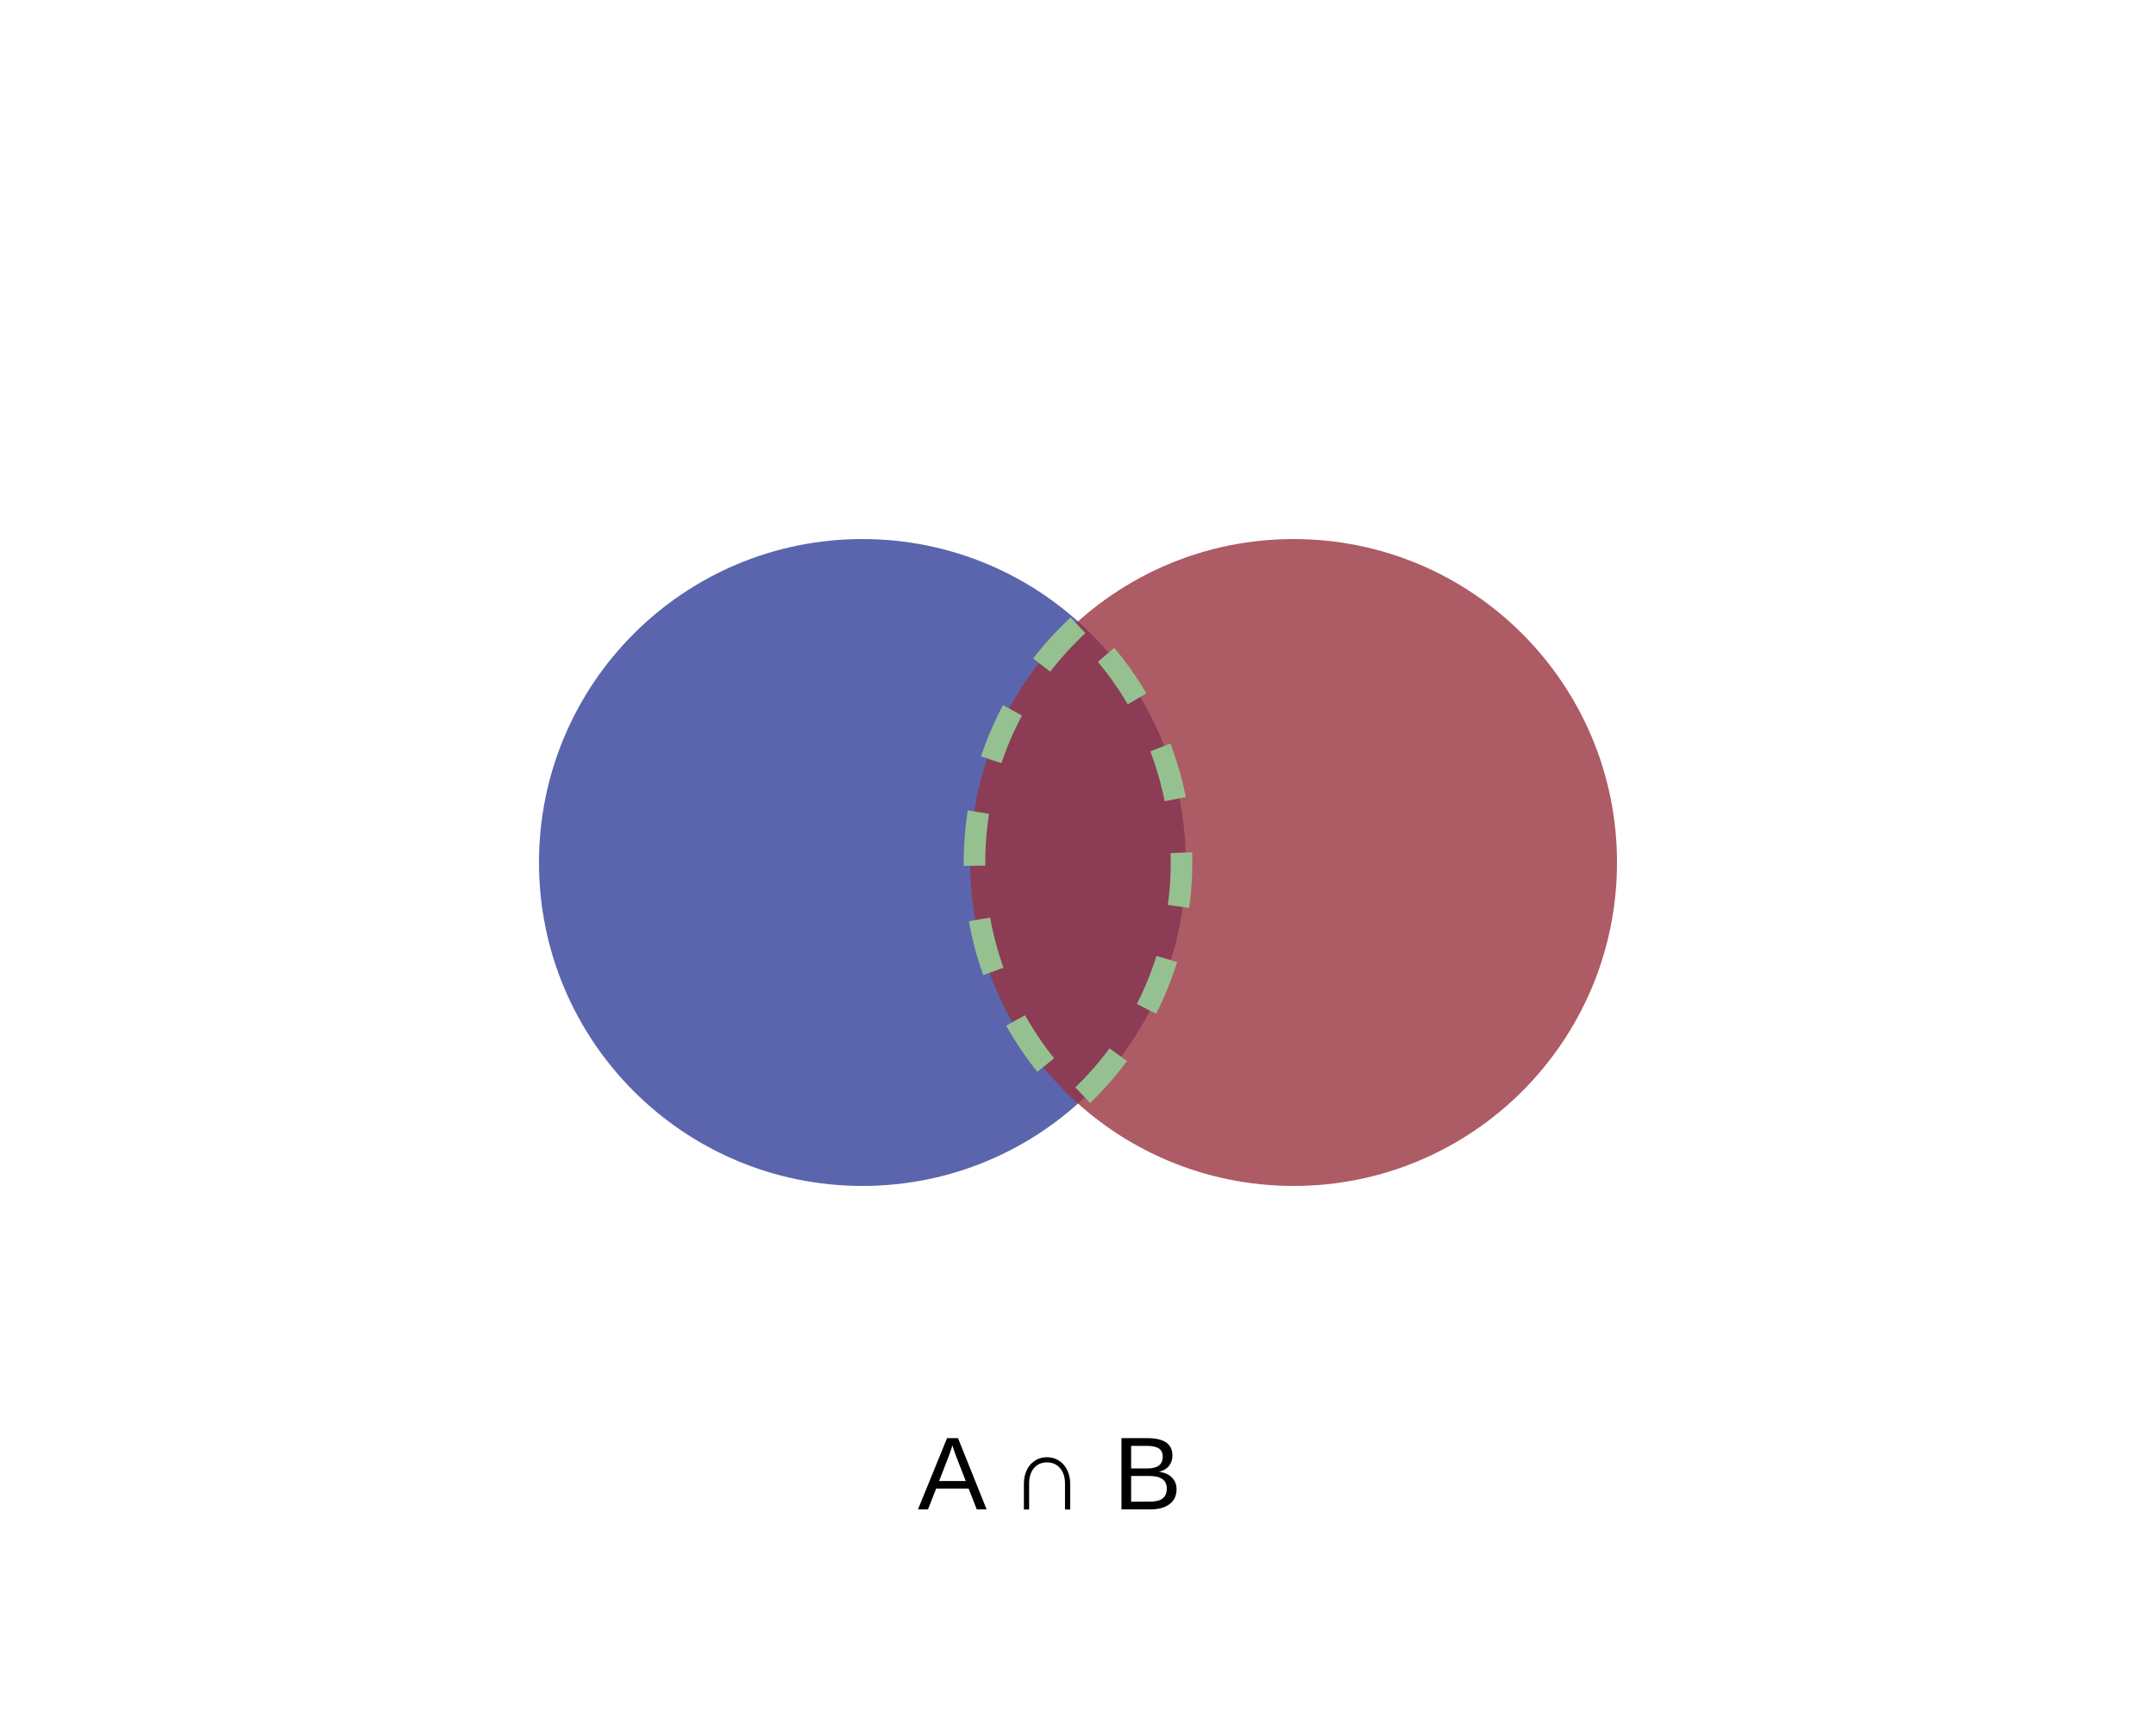
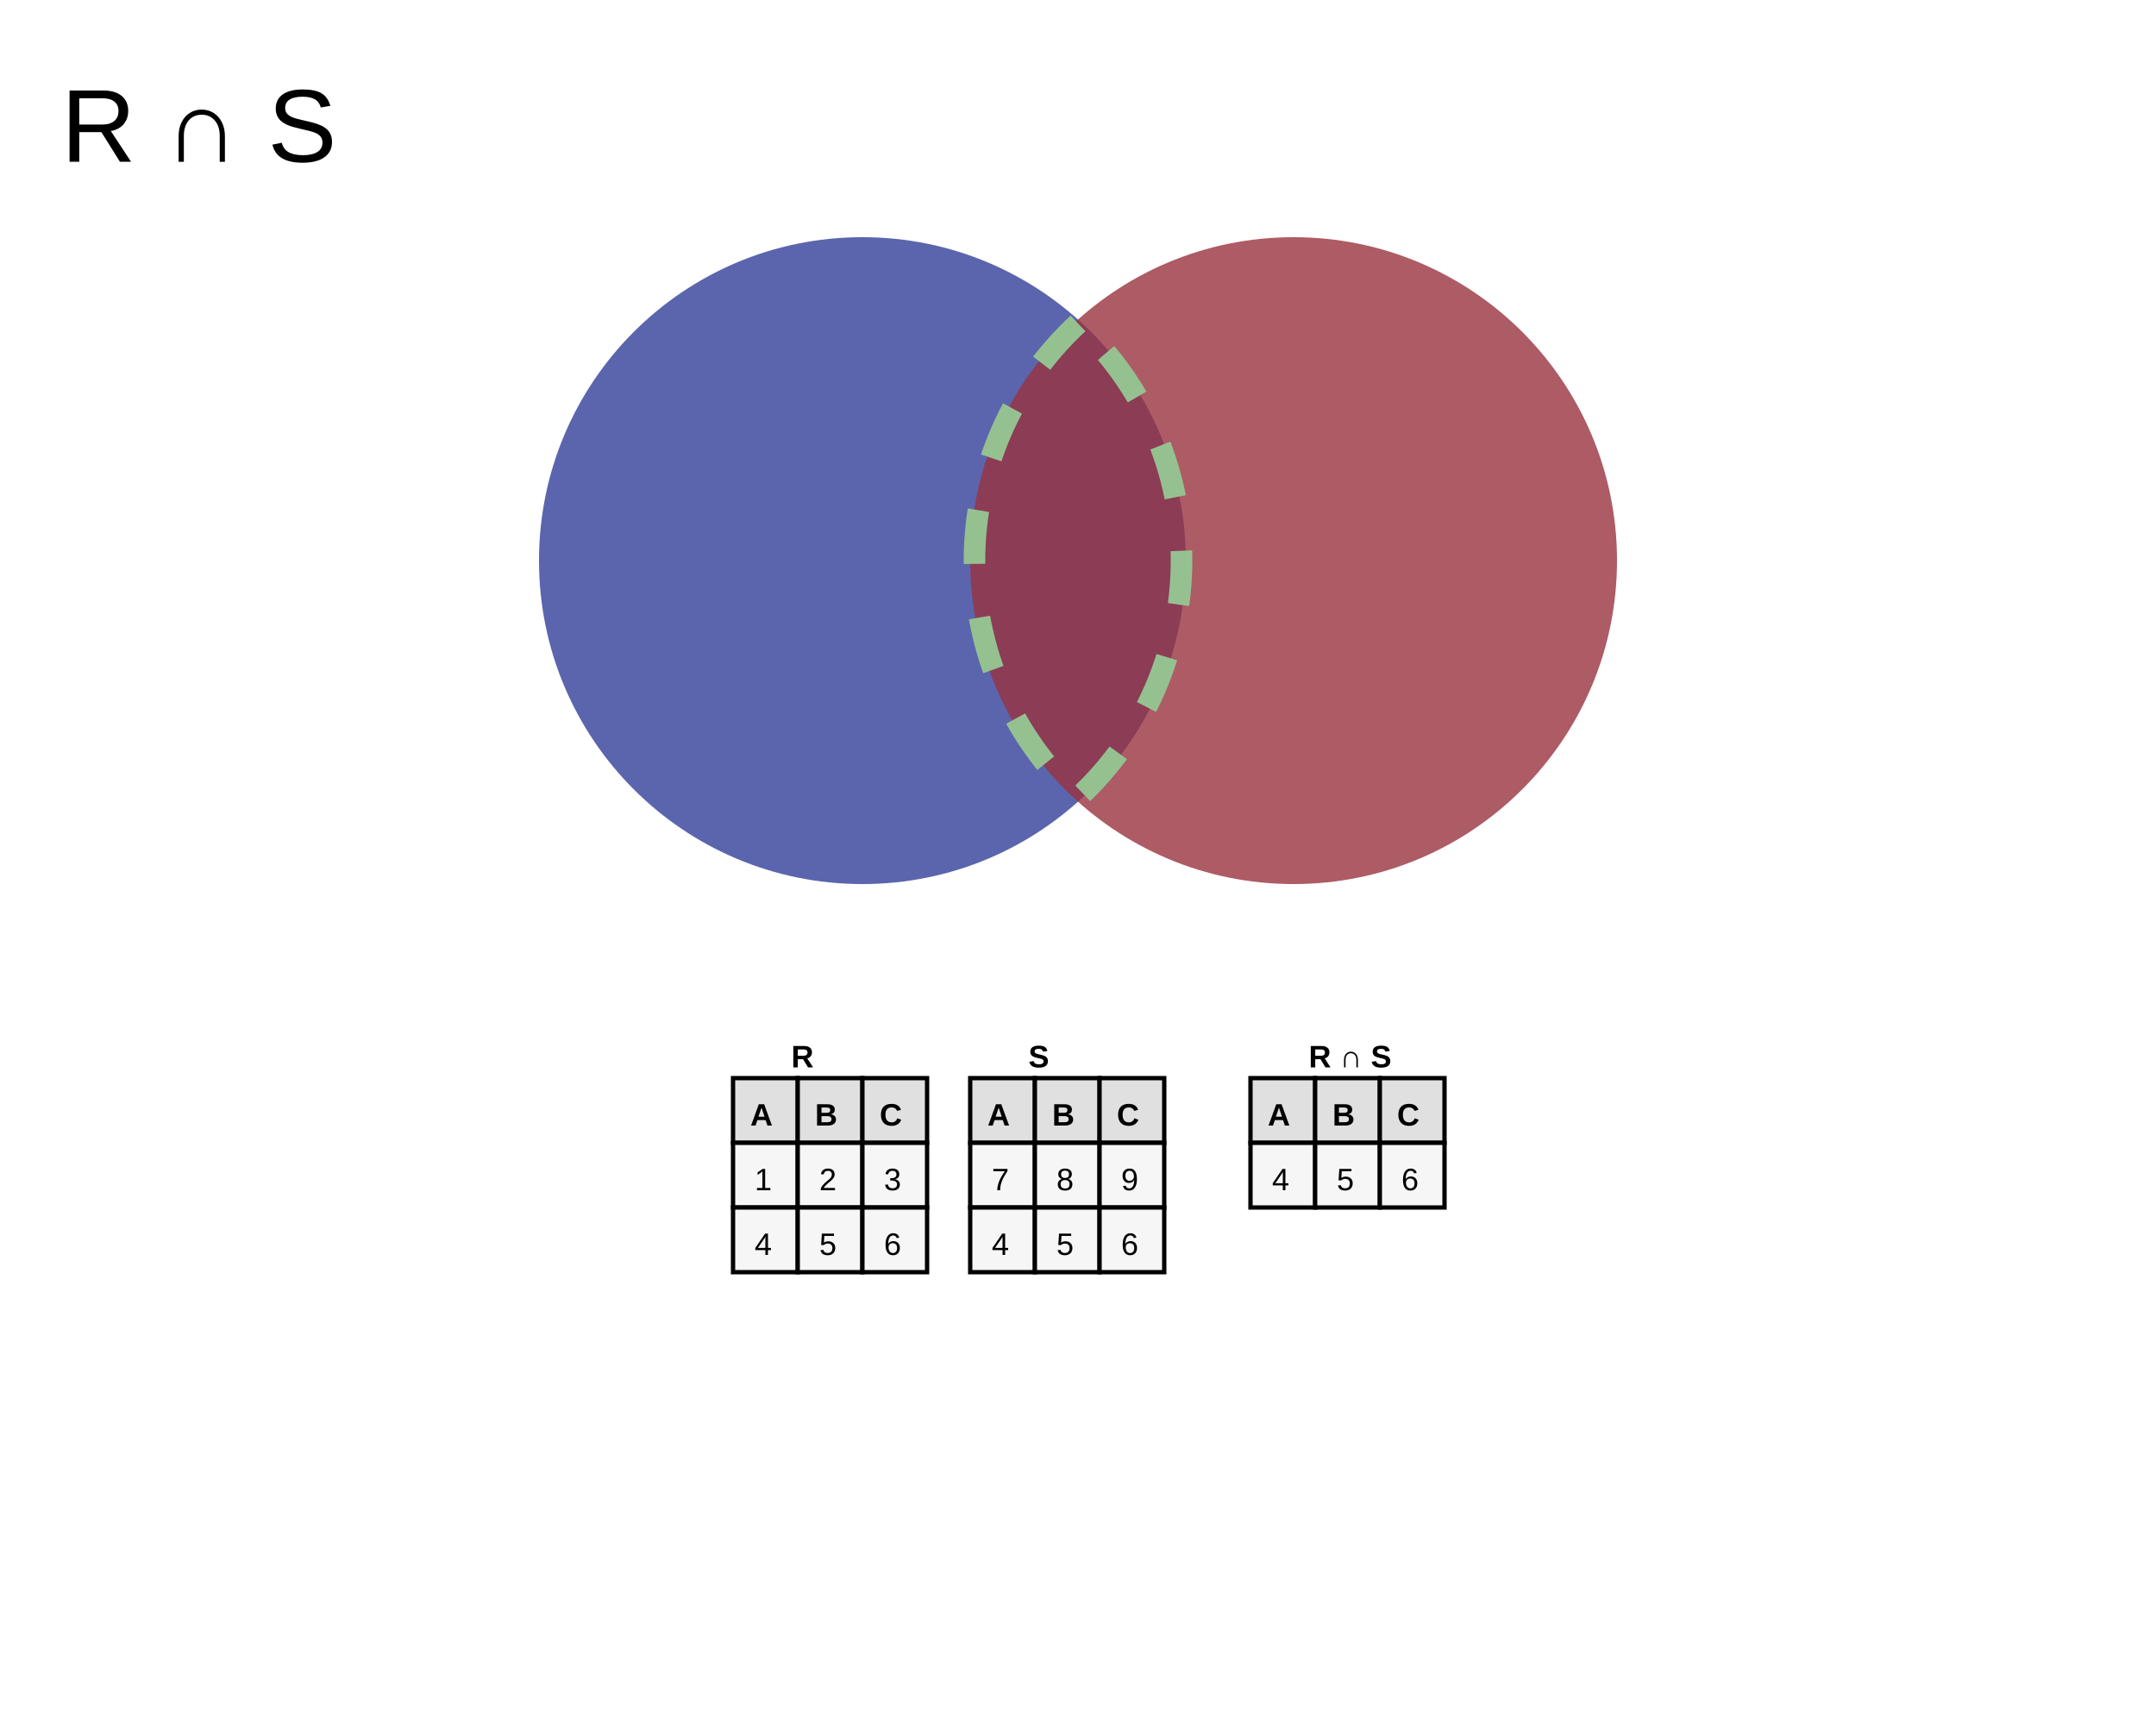
- <svg xmlns="http://www.w3.org/2000/svg" version="1.1" id="Layer_1" x="0px" y="0px" width="1000px" height="800px" xml:space="preserve">
-   <circle cx="400" cy="400" fill="#323E99" opacity="0.8" stroke-width="5" r="150">
+ <svg xmlns="http://www.w3.org/2000/svg" xmlns:xlink="http://www.w3.org/1999/xlink" version="1.1" id="Layer_1" x="0px" y="0px" width="1000px" height="800px" xml:space="preserve">
+   <defs>
+     <rect id="c" width="30" height="30" x="0" class="cell" />
+     <rect id="h" width="30" height="30" x="0" class="head" />
+     <style type="text/css">
+       
+         .cell{stroke:black;fill:#f6f6f6;stroke-width:2px;opacity:1;}
+         .head{stroke:black;fill:#e0e0e0;stroke-width:2px;opacity:1;}
+         .text{font-family: Arial, 'Helvetica Neue', Helvetica, sans-serif; font-size: 1.2em;font-weight:bold;}
+       
+    </style>
+   </defs>
+   <circle cx="400" cy="260" fill="#323E99" opacity="0.8" stroke-width="5" r="150">
</circle>
-   <circle cx="600" cy="400" fill="#99323e" opacity="0.8" stroke-width="5" r="150">
+   <circle cx="600" cy="260" fill="#99323e" opacity="0.8" stroke-width="5" r="150">
</circle>
-   <path d="M 500,290 A 150 150 0 0 0 500,510 A 150 150 0 0 0 500,290" fill="none" stroke="#95C191" stroke-dasharray="25" stroke-dashoffset="0" stroke-width="10">
+   <path d="M 500,150 A 150 150 0 0 0 500,370 A 150 150 0 0 0 500,150" fill="none" stroke="#95C191" stroke-dasharray="25" stroke-dashoffset="0" stroke-width="10">
    <animate attributeName="stroke-dashoffset" from="0" to="100" dur="4s" repeatCount="indefinite" />
  </path>
-   <text x="415" y="700" style="font-family: Arial, 'Helvetica Neue', Helvetica, sans-serif; font-size: 4em; text-align: center;">
- A ∩ B
+   <text x="15" y="75" style="font-family: Arial, 'Helvetica Neue', Helvetica, sans-serif; font-size: 4em; text-align: center;">
+ R ∩ S
</text>
+   <g transform="translate(340,500)">
+     <g transform="translate(0,0)">
+       <text width="30" heigth="30" transform="translate(15, -5)" class="text">
+   R
+   </text>
+       <g transform="translate( 0,  0)">
+         <use xlink:href="#h" />
+         <text width="30" heigth="30" transform="translate(8, 22)" class="text">A</text>
+       </g>
+       <g transform="translate(30,  0)">
+         <use xlink:href="#h" />
+         <text width="30" heigth="30" transform="translate(8, 22)" class="text">B</text>
+       </g>
+       <g transform="translate(60,  0)">
+         <use xlink:href="#h" />
+         <text width="30" heigth="30" transform="translate(8, 22)" class="text">C</text>
+       </g>
+       <g transform="translate( 0, 30)">
+         <use xlink:href="#c" />
+         <text width="30" heigth="30" transform="translate(10, 22)" class="text" style="font-weight:normal;">1</text>
+       </g>
+       <g transform="translate(30, 30)">
+         <use xlink:href="#c" />
+         <text width="30" heigth="30" transform="translate(10, 22)" class="text" style="font-weight:normal;">2</text>
+       </g>
+       <g transform="translate(60, 30)">
+         <use xlink:href="#c" />
+         <text width="30" heigth="30" transform="translate(10, 22)" class="text" style="font-weight:normal;">3</text>
+       </g>
+       <g transform="translate(0, 60)">
+         <use xlink:href="#c" />
+         <text width="30" heigth="30" transform="translate(10, 22)" class="text" style="font-weight:normal;">4</text>
+       </g>
+       <g transform="translate(30, 60)">
+         <use xlink:href="#c" />
+         <text width="30" heigth="30" transform="translate(10, 22)" class="text" style="font-weight:normal;">5</text>
+       </g>
+       <g transform="translate(60, 60)">
+         <use xlink:href="#c" />
+         <text width="30" heigth="30" transform="translate(10, 22)" class="text" style="font-weight:normal;">6</text>
+       </g>
+     </g>
+     <g transform="translate(110,0)">
+       <text width="30" heigth="30" transform="translate(15, -5)" class="text">
+   S
+   </text>
+       <g transform="translate( 0,  0)">
+         <use xlink:href="#h" />
+         <text width="30" heigth="30" transform="translate(8, 22)" class="text">A</text>
+       </g>
+       <g transform="translate(30,  0)">
+         <use xlink:href="#h" />
+         <text width="30" heigth="30" transform="translate(8, 22)" class="text">B</text>
+       </g>
+       <g transform="translate(60,  0)">
+         <use xlink:href="#h" />
+         <text width="30" heigth="30" transform="translate(8, 22)" class="text">C</text>
+       </g>
+       <g transform="translate( 0, 30)">
+         <use xlink:href="#c" />
+         <text width="30" heigth="30" transform="translate(10, 22)" class="text" style="font-weight:normal;">7</text>
+       </g>
+       <g transform="translate(30, 30)">
+         <use xlink:href="#c" />
+         <text width="30" heigth="30" transform="translate(10, 22)" class="text" style="font-weight:normal;">8</text>
+       </g>
+       <g transform="translate(60, 30)">
+         <use xlink:href="#c" />
+         <text width="30" heigth="30" transform="translate(10, 22)" class="text" style="font-weight:normal;">9</text>
+       </g>
+       <g transform="translate(0, 60)">
+         <use xlink:href="#c" />
+         <text width="30" heigth="30" transform="translate(10, 22)" class="text" style="font-weight:normal;">4</text>
+       </g>
+       <g transform="translate(30, 60)">
+         <use xlink:href="#c" />
+         <text width="30" heigth="30" transform="translate(10, 22)" class="text" style="font-weight:normal;">5</text>
+       </g>
+       <g transform="translate(60, 60)">
+         <use xlink:href="#c" />
+         <text width="30" heigth="30" transform="translate(10, 22)" class="text" style="font-weight:normal;">6</text>
+       </g>
+     </g>
+     <g transform="translate(240,0)">
+       <text width="30" heigth="30" transform="translate(15, -5)" class="text">
+   R ∩ S
+   </text>
+       <g transform="translate( 0,  0)">
+         <use xlink:href="#h" />
+         <text width="30" heigth="30" transform="translate(8, 22)" class="text">A</text>
+       </g>
+       <g transform="translate(30,  0)">
+         <use xlink:href="#h" />
+         <text width="30" heigth="30" transform="translate(8, 22)" class="text">B</text>
+       </g>
+       <g transform="translate(60,  0)">
+         <use xlink:href="#h" />
+         <text width="30" heigth="30" transform="translate(8, 22)" class="text">C</text>
+       </g>
+       <g transform="translate(0, 30)">
+         <use xlink:href="#c" />
+         <text width="30" heigth="30" transform="translate(10, 22)" class="text" style="font-weight:normal;">4</text>
+       </g>
+       <g transform="translate(30, 30)">
+         <use xlink:href="#c" />
+         <text width="30" heigth="30" transform="translate(10, 22)" class="text" style="font-weight:normal;">5</text>
+       </g>
+       <g transform="translate(60, 30)">
+         <use xlink:href="#c" />
+         <text width="30" heigth="30" transform="translate(10, 22)" class="text" style="font-weight:normal;">6</text>
+       </g>
+     </g>
+   </g>
</svg>
